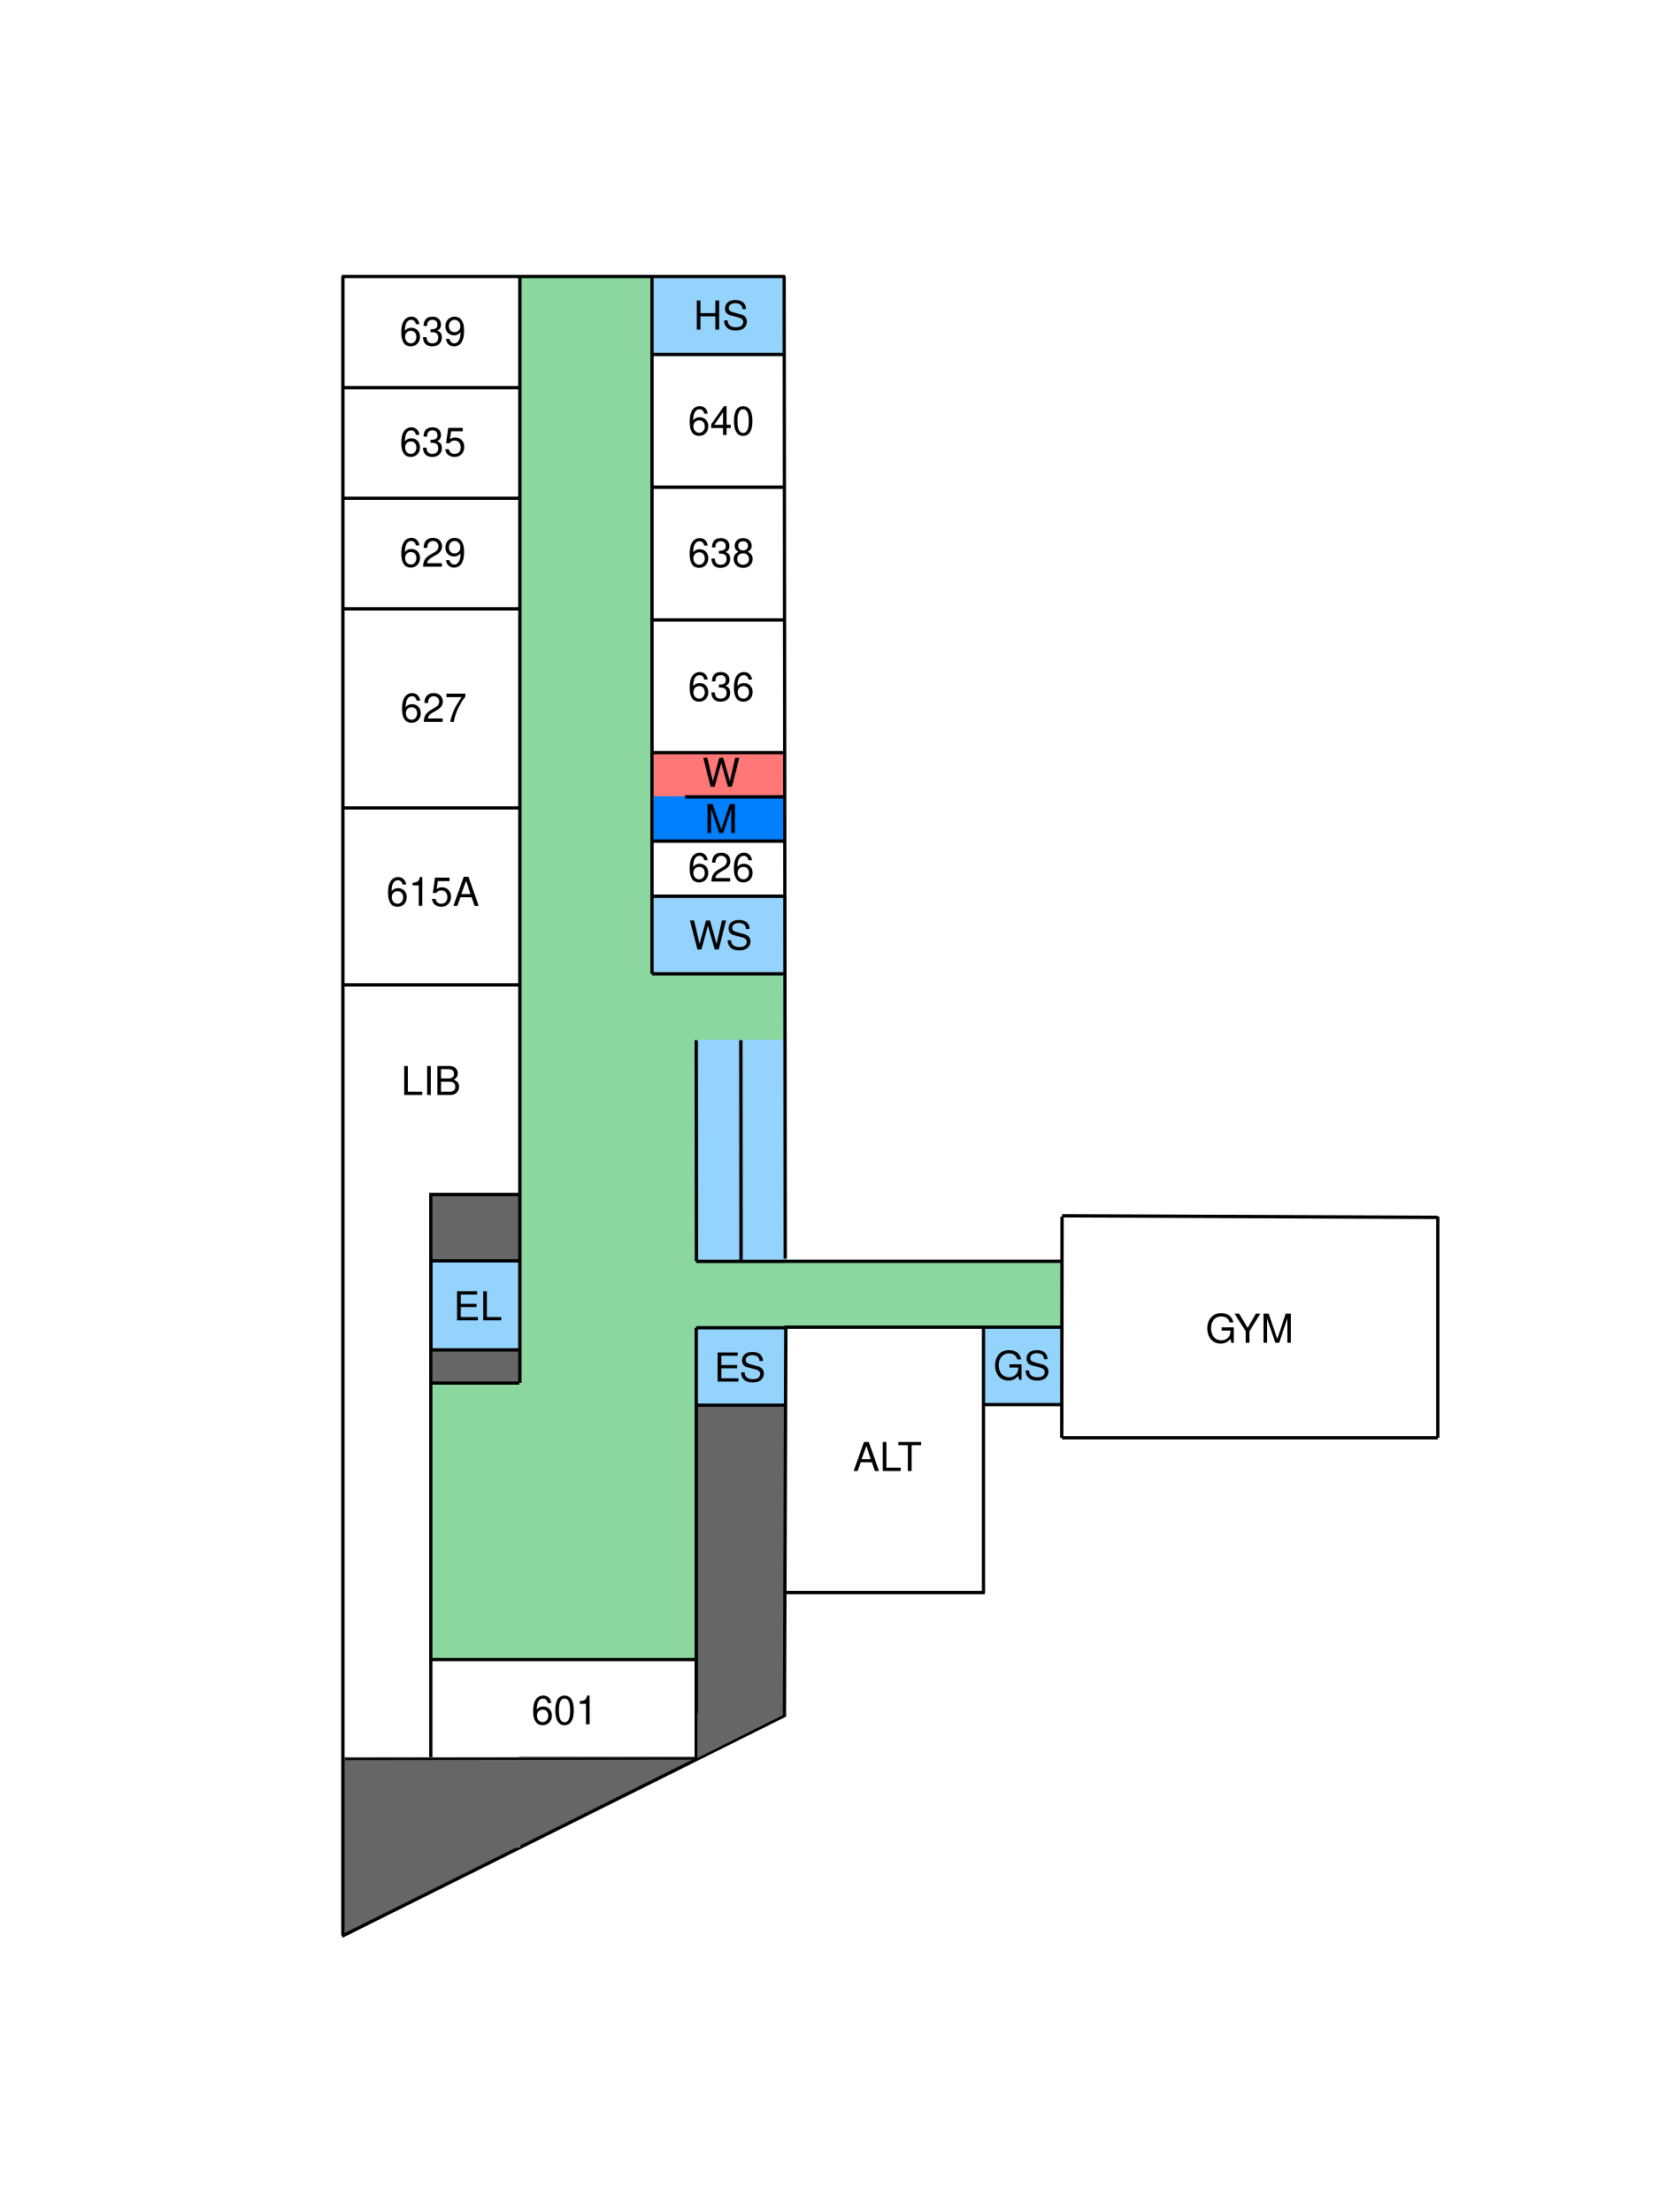
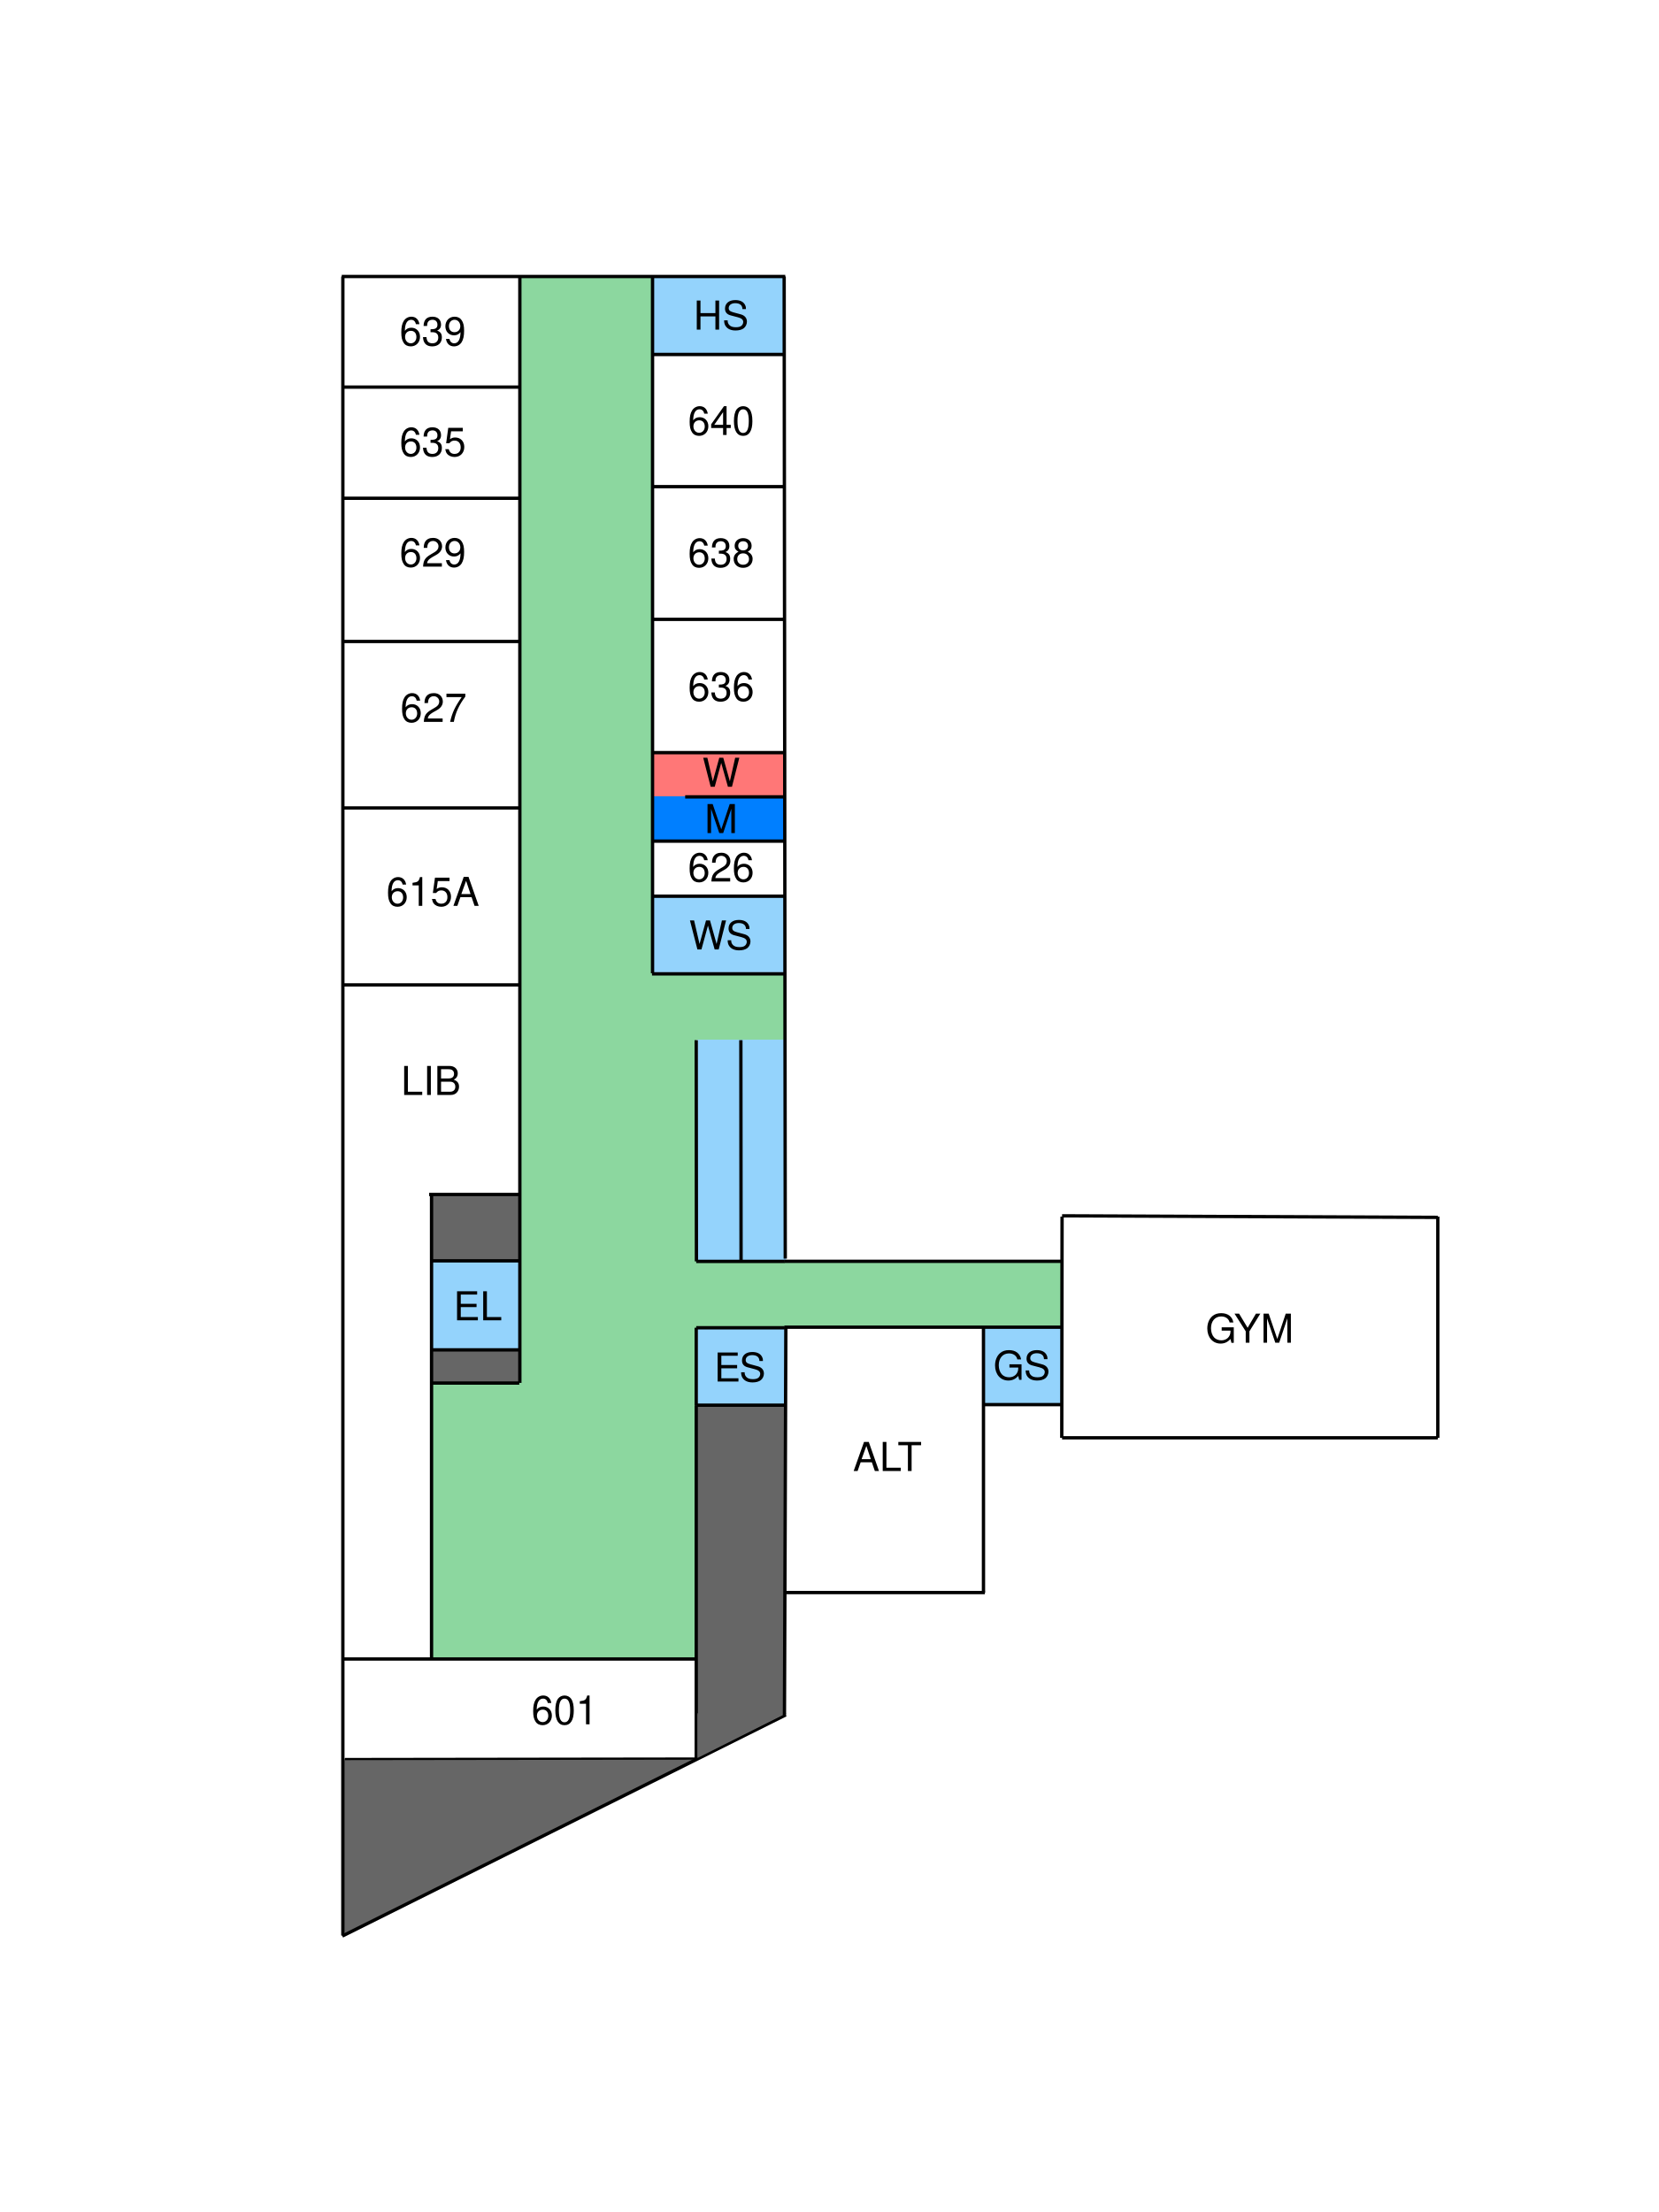
<svg xmlns="http://www.w3.org/2000/svg" width="750" height="1000">
  <g>
-     <rect x="-1" y="-1" width="752" height="1002" id="canvas_background" fill="#ffffff" />
-     <g id="canvasGrid" display="none">
-       <rect id="svg_1" width="100%" height="100%" x="0" y="0" stroke-width="0" fill="url(#gridpattern)" />
+     <rect fill="#ffffff" id="canvas_background" height="1002" width="752" y="-1" x="-1" />
+     <g display="none" id="canvasGrid">
+       <rect fill="url(#gridpattern)" stroke-width="0" y="0" x="0" height="100%" width="100%" id="svg_1" />
    </g>
  </g>
  <g>
-     <rect id="svg_56" height="35.002" width="35" y="600.034" x="445.148" fill-opacity="null" stroke-opacity="null" stroke-width="0" stroke="#000" fill="#94d3fc" />
-     <rect stroke="#000" id="svg_21" height="30" width="125" y="570.213" x="354.61" fill-opacity="null" stroke-opacity="null" stroke-width="0" fill="#8CD79F" />
-     <path fill="#666666" stroke-width="0" d="m255.588,856.11l0,-83l41,83l-41,0z" id="svg_100" transform="rotate(90 276.0875,814.61) " stroke="#000" />
-     <path fill="#666666" stroke-width="0" d="m175.088,896.61l0,-83l42,83l-42,0z" id="svg_99" transform="rotate(90 196.0875,855.11) " stroke="#000" />
-     <rect id="svg_97" height="100.006" width="40" y="470" x="315.361" fill-opacity="null" stroke-opacity="null" stroke-width="0" stroke="#000" fill="#94d3fc" />
-     <rect id="svg_96" height="35.002" width="40" y="600.034" x="315.361" fill-opacity="null" stroke-opacity="null" stroke-width="0" stroke="#000" fill="#94d3fc" />
-     <rect id="svg_94" height="34.667" width="60" y="125.441" x="295" stroke-opacity="null" stroke-width="0" stroke="#000" fill="#94d3fc" />
-     <rect id="svg_93" height="34.667" width="60" y="404.889" x="295" stroke-opacity="null" stroke-width="0" stroke="#000" fill="#94d3fc" />
-     <rect id="svg_92" height="40" width="40" y="570" x="195" stroke-opacity="null" stroke-width="0" stroke="#000" fill="#94d3fc" />
-     <rect stroke="#000" id="svg_85" height="139.601" width="40" y="635.399" x="315" stroke-opacity="null" stroke-width="0" fill="#666666" />
-     <rect id="svg_83" height="20" width="60" y="340" x="295" stroke-opacity="null" stroke-width="0" stroke="#000" fill="#ff7777" />
-     <rect id="svg_82" height="20" width="60" y="359.998" x="294.687" stroke-opacity="null" stroke-width="0" stroke="#000" fill="#007fff" />
-     <rect stroke="#000" id="svg_81" height="15" width="40" y="610" x="195" fill-opacity="null" stroke-opacity="null" stroke-width="0" fill="#666666" />
-     <rect stroke="#000" id="svg_80" height="30" width="40" y="540" x="195" stroke-opacity="null" stroke-width="0" fill="#666666" />
-     <rect id="svg_79" height="30" width="48" y="440" x="306.814" fill-opacity="null" stroke-opacity="null" stroke-width="0" fill="#8CD79F" stroke="#000" />
-     <rect id="svg_78" height="30" width="41" y="569.62" x="314.111" fill-opacity="null" stroke-opacity="null" stroke-width="0" stroke="#000" fill="#8CD79F" />
-     <rect stroke="#000" id="svg_77" height="186" width="20" y="440" x="295" fill-opacity="null" stroke-opacity="null" stroke-width="0" fill="#8CD79F" />
-     <rect id="svg_75" height="501" width="60" y="125" x="235.5" stroke-opacity="null" stroke-width="0" stroke="#000" fill="#8CD79F" />
-     <rect id="svg_73" height="125" width="120" y="625" x="195" stroke-opacity="null" stroke-width="0" stroke="#000" fill="#8CD79F" />
-     <line transform="rotate(90 255,825.25) " fill="none" stroke="#000" stroke-width="1.5" x1="205" y1="725" x2="305" y2="925.5" id="svg_5" stroke-linejoin="undefined" stroke-linecap="undefined" />
-     <line transform="rotate(90 254.5,750.25) " fill="none" stroke-width="1.5" x1="254.5" y1="690.635" x2="254.5" y2="809.865" id="svg_6" stroke-linejoin="undefined" stroke-linecap="undefined" stroke="#000" />
-     <line transform="rotate(90 194.75,670.25) " fill="none" stroke-width="1.5" x1="324.75" y1="670.25" x2="64.75" y2="670.25" id="svg_7" stroke-linejoin="undefined" stroke-linecap="undefined" stroke="#000" />
-     <line transform="rotate(90 214.75,625.25) " fill="none" stroke="#000" stroke-width="1.5" stroke-opacity="null" fill-opacity="null" x1="214.75" y1="645.25" x2="214.75" y2="605.25" id="svg_8" stroke-linejoin="undefined" stroke-linecap="undefined" />
-     <line transform="rotate(90 214.75,610.25) " fill="none" stroke="#000" stroke-width="1.5" stroke-opacity="null" fill-opacity="null" x1="214.75" y1="630.25" x2="214.75" y2="590.25" id="svg_9" stroke-linejoin="undefined" stroke-linecap="undefined" />
-     <line transform="rotate(90 314.75,715.25) " fill="none" stroke="#000" stroke-width="1.5" stroke-opacity="null" fill-opacity="null" x1="394.75" y1="715.25" x2="234.75" y2="715.25" id="svg_11" stroke-linejoin="undefined" stroke-linecap="undefined" />
-     <line transform="rotate(90 334.75,635.25) " fill="none" stroke="#000" stroke-width="1.5" stroke-opacity="null" fill-opacity="null" x1="334.75" y1="655.25" x2="334.75" y2="615.25" id="svg_12" stroke-linejoin="undefined" stroke-linecap="undefined" />
-     <line transform="rotate(90 334.75,600.25) " fill="none" stroke="#000" stroke-width="1.5" stroke-opacity="null" fill-opacity="null" x1="334.75" y1="620.25" x2="334.75" y2="580.25" id="svg_14" stroke-linejoin="undefined" stroke-linecap="undefined" />
-     <line transform="rotate(90 314.75,617.75) " fill="none" stroke="#000" stroke-width="1.5" stroke-opacity="null" fill-opacity="null" x1="297.25" y1="617.75" x2="332.25" y2="617.75" id="svg_15" stroke-linejoin="undefined" stroke-linecap="undefined" />
-     <line transform="rotate(90 194.75,590.25) " fill="none" stroke="#000" stroke-width="1.5" stroke-opacity="null" fill-opacity="null" x1="214.75" y1="590.25" x2="174.75" y2="590.25" id="svg_16" stroke-linejoin="undefined" stroke-linecap="undefined" />
-     <line transform="rotate(90 235.0117,375.2148) " fill="none" stroke-width="1.5" stroke-opacity="null" fill-opacity="null" x1="484.976" y1="375.215" x2="-14.953" y2="375.215" id="svg_22" stroke-linejoin="undefined" stroke-linecap="undefined" stroke="#000" />
-     <line transform="rotate(90 294.75,282.75) " fill="none" stroke="#000" stroke-width="1.5" stroke-opacity="null" fill-opacity="null" x1="137.25" y1="282.75" x2="452.25" y2="282.75" id="svg_25" stroke-linejoin="undefined" stroke-linecap="undefined" />
-     <line transform="rotate(90 324.75,440.25) " fill="none" stroke="#000" stroke-width="1.5" stroke-opacity="null" fill-opacity="null" x1="324.75" y1="470.25" x2="324.75" y2="410.25" id="svg_26" stroke-linejoin="undefined" stroke-linecap="undefined" />
-     <line transform="rotate(90 324.75,405.1596) " fill="none" stroke="#000" stroke-width="1.5" stroke-opacity="null" fill-opacity="null" x1="324.75" y1="435.16" x2="324.75" y2="375.16" id="svg_27" stroke-linejoin="undefined" stroke-linecap="undefined" />
-     <line transform="rotate(90 324.75,160.25) " fill="none" stroke="#000" stroke-width="1.5" stroke-opacity="null" fill-opacity="null" x1="324.75" y1="190.25" x2="324.75" y2="130.25" id="svg_28" stroke-linejoin="undefined" stroke-linecap="undefined" />
-     <line transform="rotate(90 314.7961,520.25) " fill="none" stroke="#000" stroke-width="1.5" stroke-opacity="null" fill-opacity="null" x1="264.796" y1="520.296" x2="364.796" y2="520.204" id="svg_29" stroke-linejoin="undefined" stroke-linecap="undefined" />
-     <line transform="rotate(90 334.75,570.25) " fill="none" stroke="#000" stroke-width="1.5" stroke-opacity="null" fill-opacity="null" x1="334.75" y1="590.25" x2="334.75" y2="550.25" id="svg_30" stroke-linejoin="undefined" stroke-linecap="undefined" />
-     <line transform="rotate(90 334.9731,520.25) " fill="none" stroke="#000" stroke-width="1.5" stroke-opacity="null" fill-opacity="null" x1="284.973" y1="520.296" x2="384.973" y2="520.204" id="svg_32" stroke-linejoin="undefined" stroke-linecap="undefined" />
-     <line transform="rotate(90 195.0963,445.25) " fill="none" stroke="#000" stroke-width="1.5" stroke-opacity="null" fill-opacity="null" x1="195.096" y1="405.335" x2="195.096" y2="485.165" id="svg_37" stroke-linejoin="undefined" stroke-linecap="undefined" />
-     <line transform="rotate(90 194.9655,365.25) " fill="none" stroke="#000" stroke-width="1.5" stroke-opacity="null" fill-opacity="null" x1="194.966" y1="325.466" x2="194.966" y2="405.034" id="svg_39" stroke-linejoin="undefined" stroke-linecap="undefined" />
-     <line transform="rotate(90 194.8809,225.25) " fill="none" stroke="#000" stroke-width="1.5" stroke-opacity="null" fill-opacity="null" x1="194.881" y1="185.119" x2="194.881" y2="265.381" id="svg_40" stroke-linejoin="undefined" stroke-linecap="undefined" />
-     <line transform="rotate(90 194.8809,275.25) " fill="none" stroke="#000" stroke-width="1.5" stroke-opacity="null" fill-opacity="null" x1="194.881" y1="235.119" x2="194.881" y2="315.381" id="svg_42" stroke-linejoin="undefined" stroke-linecap="undefined" />
-     <line transform="rotate(90 194.8809,175.25) " fill="none" stroke="#000" stroke-width="1.5" stroke-opacity="null" fill-opacity="null" x1="194.881" y1="135.119" x2="194.881" y2="215.381" id="svg_43" stroke-linejoin="undefined" stroke-linecap="undefined" />
-     <line transform="rotate(90 324.75,380.25) " fill="none" stroke="#000" stroke-width="1.5" stroke-opacity="null" fill-opacity="null" x1="324.75" y1="410.25" x2="324.75" y2="350.25" id="svg_44" stroke-linejoin="undefined" stroke-linecap="undefined" />
-     <line transform="rotate(90 324.9731,340.25) " fill="none" stroke="#000" stroke-width="1.5" stroke-opacity="null" fill-opacity="null" x1="324.973" y1="370.473" x2="324.973" y2="310.027" id="svg_45" stroke-linejoin="undefined" stroke-linecap="undefined" />
-     <line transform="rotate(90 332.4731,360.25) " fill="none" stroke="#000" stroke-width="1.5" stroke-opacity="null" fill-opacity="null" x1="332.473" y1="382.973" x2="332.473" y2="337.527" id="svg_46" stroke-linejoin="undefined" stroke-linecap="undefined" />
-     <line transform="rotate(90 324.75,220.25) " fill="none" stroke="#000" stroke-width="1.5" stroke-opacity="null" fill-opacity="null" x1="324.75" y1="250.25" x2="324.75" y2="190.25" id="svg_47" stroke-linejoin="undefined" stroke-linecap="undefined" />
-     <line transform="rotate(90 324.75,280.25) " fill="none" stroke="#000" stroke-width="1.5" stroke-opacity="null" fill-opacity="null" x1="324.75" y1="310.25" x2="324.75" y2="250.25" id="svg_48" stroke-linejoin="undefined" stroke-linecap="undefined" />
-     <text fill="#000000" stroke="#000" stroke-width="0" stroke-opacity="null" fill-opacity="null" x="180.642" y="156.184" id="svg_49" font-size="18" font-family="Helvetica, Arial, sans-serif" text-anchor="start" xml:space="preserve">639</text>
-     <text fill="#000000" stroke="#000" stroke-width="0" stroke-opacity="null" fill-opacity="null" x="180.646" y="206.184" id="svg_50" font-size="18" font-family="Helvetica, Arial, sans-serif" text-anchor="start" xml:space="preserve">635</text>
-     <text fill="#000000" stroke="#000" stroke-width="0" stroke-opacity="null" fill-opacity="null" x="180.649" y="256.184" id="svg_51" font-size="18" font-family="Helvetica, Arial, sans-serif" text-anchor="start" xml:space="preserve">629</text>
-     <text fill="#000000" stroke="#000" stroke-width="0" stroke-opacity="null" fill-opacity="null" x="180.986" y="326.359" id="svg_52" font-size="18" font-family="Helvetica, Arial, sans-serif" text-anchor="start" xml:space="preserve">627</text>
-     <text stroke="#000" fill="#000000" stroke-width="0" stroke-opacity="null" fill-opacity="null" x="174.641" y="409.528" id="svg_54" font-size="18" font-family="Helvetica, Arial, sans-serif" text-anchor="start" xml:space="preserve">615A</text>
-     <text stroke="#000" fill="#000000" stroke-width="0" stroke-opacity="null" fill-opacity="null" x="240.257" y="779.516" id="svg_61" font-size="18" font-family="Helvetica, Arial, sans-serif" text-anchor="start" xml:space="preserve">601</text>
-     <text stroke="#000" fill="#000000" stroke-width="0" stroke-opacity="null" fill-opacity="null" x="322.804" y="624.556" id="svg_64" font-size="18" font-family="Helvetica, Arial, sans-serif" text-anchor="start" xml:space="preserve">ES</text>
-     <text fill="#000000" stroke="#000" stroke-width="0" stroke-opacity="null" fill-opacity="null" x="311.519" y="429.227" id="svg_65" font-size="18" font-family="Helvetica, Arial, sans-serif" text-anchor="start" xml:space="preserve">WS</text>
-     <text stroke="#000" fill="#000000" stroke-width="0" stroke-opacity="null" fill-opacity="null" x="313.5" y="149" id="svg_66" font-size="18" font-family="Helvetica, Arial, sans-serif" text-anchor="start" xml:space="preserve">HS</text>
-     <text fill="#000000" stroke="#000" stroke-width="0" stroke-opacity="null" fill-opacity="null" x="205.003" y="596.883" id="svg_67" font-size="18" font-family="Helvetica, Arial, sans-serif" text-anchor="start" xml:space="preserve">EL</text>
-     <text fill="#000000" stroke="#000" stroke-width="0" stroke-opacity="null" fill-opacity="null" x="318.511" y="376.617" id="svg_68" font-size="18" font-family="Helvetica, Arial, sans-serif" text-anchor="start" xml:space="preserve">M</text>
-     <text fill="#000000" stroke="#000" stroke-width="0" stroke-opacity="null" fill-opacity="null" x="317.517" y="355.68" id="svg_69" font-size="18" font-family="Helvetica, Arial, sans-serif" text-anchor="start" xml:space="preserve">W</text>
-     <text fill="#000000" stroke-width="0" stroke-opacity="null" fill-opacity="null" x="310.992" y="316.828" id="svg_70" font-size="18" font-family="Helvetica, Arial, sans-serif" text-anchor="start" xml:space="preserve" stroke="#000">636</text>
-     <text stroke="#000" fill="#000000" stroke-width="0" stroke-opacity="null" fill-opacity="null" x="310.992" y="256.297" id="svg_71" font-size="18" font-family="Helvetica, Arial, sans-serif" text-anchor="start" xml:space="preserve">638</text>
-     <text fill="#000000" stroke-width="0" stroke-opacity="null" fill-opacity="null" x="310.995" y="196.641" id="svg_72" font-size="18" font-family="Helvetica, Arial, sans-serif" text-anchor="start" xml:space="preserve" stroke="#000">640</text>
-     <text fill="#000000" stroke-width="0" stroke-opacity="null" fill-opacity="null" x="310.984" y="398.516" id="svg_74" font-size="18" font-family="Helvetica, Arial, sans-serif" text-anchor="start" xml:space="preserve" stroke="#000">626</text>
-     <path id="svg_90" d="m321.25,785.005" opacity="0.5" stroke-opacity="null" stroke-width="0" stroke="#000" fill="#666666" />
-     <path stroke="#000" transform="rotate(90 335.4638,784.6261) " id="svg_91" d="m325.342,804.757l0,-40.261l20.244,40.261l-20.244,0z" stroke-opacity="null" stroke-width="0" fill="#666666" />
-     <line fill="none" stroke="#000" stroke-width="1.5" stroke-opacity="null" fill-opacity="null" x1="194" y1="540" x2="235" y2="540" id="svg_10" stroke-linejoin="undefined" stroke-linecap="undefined" />
-     <rect fill="#666666" stroke-width="0" stroke-opacity="null" fill-opacity="null" x="155.104" y="794.32" width="80.135" height="41" id="svg_13" stroke="#000" />
-     <line fill="none" stroke-opacity="null" fill-opacity="null" x1="315" y1="795" x2="156" y2="795.224" id="svg_17" stroke-linejoin="null" stroke-linecap="null" stroke="#000" />
-     <text fill="#000000" stroke-width="0" stroke-opacity="null" fill-opacity="null" x="181.286" y="495.012" id="svg_19" font-size="18" font-family="Helvetica, Arial, sans-serif" text-anchor="start" xml:space="preserve" stroke="#000">LIB</text>
-     <line fill="none" stroke-width="1.5" stroke-opacity="null" fill-opacity="null" x1="355.272" y1="600" x2="354.633" y2="775.399" id="svg_20" stroke-linejoin="undefined" stroke-linecap="undefined" stroke="#000" />
-     <line stroke-width="1.5" stroke-linecap="null" stroke-linejoin="null" id="svg_23" y2="570.213" x2="480" y1="570.213" x1="354.61" fill-opacity="null" stroke-opacity="null" stroke="#000" fill="none" />
-     <line stroke-width="1.5" stroke="#000" stroke-linecap="null" stroke-linejoin="null" id="svg_24" y2="600" x2="480" y1="600" x1="354.61" fill-opacity="null" stroke-opacity="null" fill="none" />
-     <line stroke="#000" stroke-linecap="null" stroke-linejoin="null" id="svg_38" y2="720" x2="444.61" y1="600" x1="444.61" stroke-width="1.5" fill="none" />
-     <line stroke-linecap="null" stroke-linejoin="null" id="svg_41" y2="719.965" x2="445.248" y1="719.965" x1="355.319" stroke-width="1.5" stroke="#000" fill="none" />
-     <text style="cursor: move;" fill="#000000" stroke-width="0" stroke-opacity="null" fill-opacity="null" x="385.619" y="665" id="svg_53" font-size="18" font-family="Helvetica, Arial, sans-serif" text-anchor="start" xml:space="preserve" stroke="#000">ALT</text>
-     <line stroke="#000" stroke-linecap="null" stroke-linejoin="null" id="svg_55" y2="650" x2="480" y1="550" x1="480.142" fill-opacity="null" stroke-opacity="null" stroke-width="1.5" fill="none" />
-     <line stroke-linecap="null" stroke-linejoin="null" id="svg_57" y2="635" x2="445" y1="635" x1="480.142" fill-opacity="null" stroke-opacity="null" stroke-width="1.5" stroke="#000" fill="none" />
-     <text stroke="#000" fill="#000000" stroke-width="0" stroke-opacity="null" fill-opacity="null" x="449.045" y="623.709" id="svg_58" font-size="18" font-family="Helvetica, Arial, sans-serif" text-anchor="start" xml:space="preserve">GS</text>
-     <line stroke="#000" stroke-linecap="null" stroke-linejoin="null" id="svg_59" y2="650" x2="650" y1="550" x1="650" fill-opacity="null" stroke-opacity="null" stroke-width="1.5" fill="none" />
-     <line stroke-linecap="null" stroke-linejoin="null" id="svg_60" y2="550.355" x2="650" y1="549.645" x1="480.142" fill-opacity="null" stroke-opacity="null" stroke-width="1.5" stroke="#000" fill="none" />
-     <line stroke-linecap="null" stroke-linejoin="null" id="svg_62" y2="650" x2="650" y1="650" x1="480.142" fill-opacity="null" stroke-opacity="null" stroke-width="1.5" stroke="#000" fill="none" />
-     <text fill="#000000" stroke-width="0" stroke-opacity="null" fill-opacity="null" x="545" y="607" id="svg_63" font-size="18" font-family="Helvetica, Arial, sans-serif" text-anchor="start" xml:space="preserve" stroke="#000">GYM</text>
-     <line stroke-linecap="undefined" stroke-linejoin="undefined" id="svg_76" y2="875" x2="155" y1="125" x1="155" fill-opacity="null" stroke-opacity="null" stroke-width="1.5" stroke="#000" fill="none" />
-     <line fill="none" stroke="#000" stroke-width="1.5" stroke-opacity="null" fill-opacity="null" x1="194.5" y1="570" x2="235" y2="570" id="svg_2" stroke-linejoin="undefined" stroke-linecap="undefined" />
-     <line fill="none" stroke="#000" stroke-width="1.5" stroke-opacity="null" fill-opacity="null" x1="154.5" y1="125" x2="355" y2="125" id="svg_4" stroke-linejoin="undefined" stroke-linecap="undefined" />
-     <line stroke-linecap="undefined" stroke-linejoin="undefined" id="svg_3" y2="569" x2="355" y1="125" x1="354.5" fill-opacity="null" stroke-opacity="null" stroke-width="1.5" stroke="#000" fill="none" />
+     <rect stroke="#000" id="svg_13" height="40.392" width="80.554" y="794.928" x="155.104" fill-opacity="null" stroke-opacity="null" stroke-width="0" fill="#666666" />
+     <rect fill="#94d3fc" stroke="#000" stroke-width="0" stroke-opacity="null" fill-opacity="null" x="445.148" y="600.034" width="35" height="35.002" id="svg_56" />
+     <rect fill="#8CD79F" stroke-width="0" stroke-opacity="null" fill-opacity="null" x="354.61" y="570.213" width="125" height="30" id="svg_21" stroke="#000" />
+     <path stroke="#000" id="svg_100" d="m233.914,795.047l0,40.808l81.586,-40.808l-81.586,0z" stroke-width="0" fill="#666666" />
+     <path stroke="#000" id="svg_99" d="m155.445,835.003l0,40.214l78.607,-40.214l-78.607,0z" stroke-width="0" fill="#666666" />
+     <rect fill="#94d3fc" stroke="#000" stroke-width="0" stroke-opacity="null" fill-opacity="null" x="315.361" y="470" width="40" height="100.006" id="svg_97" />
+     <rect fill="#94d3fc" stroke="#000" stroke-width="0" stroke-opacity="null" fill-opacity="null" x="315.361" y="600.034" width="40" height="35.002" id="svg_96" />
+     <rect fill="#94d3fc" stroke="#000" stroke-width="0" stroke-opacity="null" x="295" y="125.441" width="60" height="34.667" id="svg_94" />
+     <rect fill="#94d3fc" stroke="#000" stroke-width="0" stroke-opacity="null" x="295" y="404.889" width="60" height="34.667" id="svg_93" />
+     <rect fill="#94d3fc" stroke="#000" stroke-width="0" stroke-opacity="null" x="195" y="570" width="40" height="40" id="svg_92" />
+     <rect fill="#666666" stroke-width="0" stroke-opacity="null" x="315" y="635.399" width="40" height="139.601" id="svg_85" stroke="#000" />
+     <rect fill="#ff7777" stroke="#000" stroke-width="0" stroke-opacity="null" x="295" y="340" width="60" height="20" id="svg_83" />
+     <rect fill="#007fff" stroke="#000" stroke-width="0" stroke-opacity="null" x="294.687" y="359.998" width="60" height="20" id="svg_82" />
+     <rect fill="#666666" stroke-width="0" stroke-opacity="null" fill-opacity="null" x="195" y="610" width="40" height="15" id="svg_81" stroke="#000" />
+     <rect fill="#666666" stroke-width="0" stroke-opacity="null" x="195" y="540" width="40" height="30" id="svg_80" stroke="#000" />
+     <rect stroke="#000" fill="#8CD79F" stroke-width="0" stroke-opacity="null" fill-opacity="null" x="306.814" y="440" width="48" height="30" id="svg_79" />
+     <rect fill="#8CD79F" stroke="#000" stroke-width="0" stroke-opacity="null" fill-opacity="null" x="314.111" y="569.62" width="41" height="30" id="svg_78" />
+     <rect fill="#8CD79F" stroke-width="0" stroke-opacity="null" fill-opacity="null" x="295" y="440" width="20" height="186" id="svg_77" stroke="#000" />
+     <rect fill="#8CD79F" stroke="#000" stroke-width="0" stroke-opacity="null" x="235.5" y="125" width="60" height="501" id="svg_75" />
+     <rect fill="#8CD79F" stroke="#000" stroke-width="0" stroke-opacity="null" x="195" y="625" width="120" height="125" id="svg_73" />
+     <line stroke-linecap="undefined" stroke-linejoin="undefined" id="svg_5" y2="925.5" x2="305" y1="725" x1="205" stroke-width="1.5" stroke="#000" fill="none" transform="rotate(90 255,825.25) " />
+     <line stroke="#000" stroke-linecap="undefined" stroke-linejoin="undefined" id="svg_6" y2="830" x2="235.047" y1="670" x1="235.047" stroke-width="1.5" fill="none" transform="rotate(90 235.0471,750) " />
+     <line stroke-linecap="undefined" stroke-linejoin="undefined" id="svg_8" y2="605.25" x2="214.75" y1="645.25" x1="214.75" fill-opacity="null" stroke-opacity="null" stroke-width="1.5" stroke="#000" fill="none" transform="rotate(90 214.75,625.25) " />
+     <line stroke-linecap="undefined" stroke-linejoin="undefined" id="svg_9" y2="590.25" x2="214.75" y1="630.25" x1="214.75" fill-opacity="null" stroke-opacity="null" stroke-width="1.5" stroke="#000" fill="none" transform="rotate(90 214.75,610.25) " />
+     <line stroke-linecap="undefined" stroke-linejoin="undefined" id="svg_11" y2="715.25" x2="234.75" y1="715.25" x1="394.75" fill-opacity="null" stroke-opacity="null" stroke-width="1.5" stroke="#000" fill="none" transform="rotate(90 314.75,715.25) " />
+     <line stroke-linecap="undefined" stroke-linejoin="undefined" id="svg_12" y2="615.25" x2="334.75" y1="655.25" x1="334.75" fill-opacity="null" stroke-opacity="null" stroke-width="1.5" stroke="#000" fill="none" transform="rotate(90 334.75,635.25) " />
+     <line stroke-linecap="undefined" stroke-linejoin="undefined" id="svg_14" y2="580.25" x2="334.75" y1="620.25" x1="334.75" fill-opacity="null" stroke-opacity="null" stroke-width="1.5" stroke="#000" fill="none" transform="rotate(90 334.75,600.25) " />
+     <line stroke-linecap="undefined" stroke-linejoin="undefined" id="svg_15" y2="617.75" x2="332.25" y1="617.75" x1="297.25" fill-opacity="null" stroke-opacity="null" stroke-width="1.5" stroke="#000" fill="none" transform="rotate(90 314.75,617.75) " />
+     <line stroke="#000" stroke-linecap="undefined" stroke-linejoin="undefined" id="svg_22" y2="375.215" x2="-14.953" y1="375.215" x1="484.976" fill-opacity="null" stroke-opacity="null" stroke-width="1.5" fill="none" transform="rotate(90 235.0117,375.2148) " />
+     <line stroke-linecap="undefined" stroke-linejoin="undefined" id="svg_26" y2="410.25" x2="324.75" y1="470.25" x1="324.75" fill-opacity="null" stroke-opacity="null" stroke-width="1.5" stroke="#000" fill="none" transform="rotate(90 324.75,440.25) " />
+     <line stroke-linecap="undefined" stroke-linejoin="undefined" id="svg_27" y2="375.16" x2="324.75" y1="435.16" x1="324.75" fill-opacity="null" stroke-opacity="null" stroke-width="1.5" stroke="#000" fill="none" transform="rotate(90 324.75,405.1596) " />
+     <line stroke-linecap="undefined" stroke-linejoin="undefined" id="svg_28" y2="130.25" x2="324.75" y1="190.25" x1="324.75" fill-opacity="null" stroke-opacity="null" stroke-width="1.5" stroke="#000" fill="none" transform="rotate(90 324.75,160.25) " />
+     <line stroke-linecap="undefined" stroke-linejoin="undefined" id="svg_29" y2="520.204" x2="364.796" y1="520.296" x1="264.796" fill-opacity="null" stroke-opacity="null" stroke-width="1.5" stroke="#000" fill="none" transform="rotate(90 314.7961,520.25) " />
+     <line stroke-linecap="undefined" stroke-linejoin="undefined" id="svg_30" y2="550.25" x2="334.75" y1="590.25" x1="334.75" fill-opacity="null" stroke-opacity="null" stroke-width="1.5" stroke="#000" fill="none" transform="rotate(90 334.75,570.25) " />
+     <line stroke-linecap="undefined" stroke-linejoin="undefined" id="svg_32" y2="520.204" x2="384.973" y1="520.296" x1="284.973" fill-opacity="null" stroke-opacity="null" stroke-width="1.5" stroke="#000" fill="none" transform="rotate(90 334.9731,520.25) " />
+     <line stroke-linecap="undefined" stroke-linejoin="undefined" id="svg_37" y2="485.165" x2="195.096" y1="405.335" x1="195.096" fill-opacity="null" stroke-opacity="null" stroke-width="1.5" stroke="#000" fill="none" transform="rotate(90 195.0963,445.25) " />
+     <line stroke-linecap="undefined" stroke-linejoin="undefined" id="svg_39" y2="405.034" x2="194.966" y1="325.466" x1="194.966" fill-opacity="null" stroke-opacity="null" stroke-width="1.5" stroke="#000" fill="none" transform="rotate(90 194.9655,365.25) " />
+     <line stroke-linecap="undefined" stroke-linejoin="undefined" id="svg_40" y2="265.381" x2="194.881" y1="185.119" x1="194.881" fill-opacity="null" stroke-opacity="null" stroke-width="1.5" stroke="#000" fill="none" transform="rotate(90 194.8809,225.25) " />
+     <line stroke-linecap="undefined" stroke-linejoin="undefined" id="svg_44" y2="350.25" x2="324.75" y1="410.25" x1="324.75" fill-opacity="null" stroke-opacity="null" stroke-width="1.5" stroke="#000" fill="none" transform="rotate(90 324.75,380.25) " />
+     <line stroke-linecap="undefined" stroke-linejoin="undefined" id="svg_45" y2="310.027" x2="324.973" y1="370.473" x1="324.973" fill-opacity="null" stroke-opacity="null" stroke-width="1.5" stroke="#000" fill="none" transform="rotate(90 324.9731,340.25) " />
+     <line stroke-linecap="undefined" stroke-linejoin="undefined" id="svg_46" y2="337.527" x2="332.473" y1="382.973" x1="332.473" fill-opacity="null" stroke-opacity="null" stroke-width="1.5" stroke="#000" fill="none" transform="rotate(90 332.4731,360.25) " />
+     <text xml:space="preserve" text-anchor="start" font-family="Helvetica, Arial, sans-serif" font-size="18" id="svg_49" y="156.184" x="180.642" fill-opacity="null" stroke-opacity="null" stroke-width="0" stroke="#000" fill="#000000">639</text>
+     <text xml:space="preserve" text-anchor="start" font-family="Helvetica, Arial, sans-serif" font-size="18" id="svg_50" y="206.184" x="180.646" fill-opacity="null" stroke-opacity="null" stroke-width="0" stroke="#000" fill="#000000">635</text>
+     <text xml:space="preserve" text-anchor="start" font-family="Helvetica, Arial, sans-serif" font-size="18" id="svg_51" y="256.184" x="180.649" fill-opacity="null" stroke-opacity="null" stroke-width="0" stroke="#000" fill="#000000">629</text>
+     <text xml:space="preserve" text-anchor="start" font-family="Helvetica, Arial, sans-serif" font-size="18" id="svg_52" y="326.359" x="180.986" fill-opacity="null" stroke-opacity="null" stroke-width="0" stroke="#000" fill="#000000">627</text>
+     <text xml:space="preserve" text-anchor="start" font-family="Helvetica, Arial, sans-serif" font-size="18" id="svg_54" y="409.528" x="174.641" fill-opacity="null" stroke-opacity="null" stroke-width="0" fill="#000000" stroke="#000">615A</text>
+     <text xml:space="preserve" text-anchor="start" font-family="Helvetica, Arial, sans-serif" font-size="18" id="svg_61" y="779.516" x="240.257" fill-opacity="null" stroke-opacity="null" stroke-width="0" fill="#000000" stroke="#000">601</text>
+     <text xml:space="preserve" text-anchor="start" font-family="Helvetica, Arial, sans-serif" font-size="18" id="svg_64" y="624.556" x="322.804" fill-opacity="null" stroke-opacity="null" stroke-width="0" fill="#000000" stroke="#000">ES</text>
+     <text xml:space="preserve" text-anchor="start" font-family="Helvetica, Arial, sans-serif" font-size="18" id="svg_65" y="429.227" x="311.519" fill-opacity="null" stroke-opacity="null" stroke-width="0" stroke="#000" fill="#000000">WS</text>
+     <text xml:space="preserve" text-anchor="start" font-family="Helvetica, Arial, sans-serif" font-size="18" id="svg_66" y="149" x="313.5" fill-opacity="null" stroke-opacity="null" stroke-width="0" fill="#000000" stroke="#000">HS</text>
+     <text xml:space="preserve" text-anchor="start" font-family="Helvetica, Arial, sans-serif" font-size="18" id="svg_67" y="596.883" x="205.003" fill-opacity="null" stroke-opacity="null" stroke-width="0" stroke="#000" fill="#000000">EL</text>
+     <text xml:space="preserve" text-anchor="start" font-family="Helvetica, Arial, sans-serif" font-size="18" id="svg_68" y="376.617" x="318.511" fill-opacity="null" stroke-opacity="null" stroke-width="0" stroke="#000" fill="#000000">M</text>
+     <text xml:space="preserve" text-anchor="start" font-family="Helvetica, Arial, sans-serif" font-size="18" id="svg_69" y="355.68" x="317.517" fill-opacity="null" stroke-opacity="null" stroke-width="0" stroke="#000" fill="#000000">W</text>
+     <text stroke="#000" xml:space="preserve" text-anchor="start" font-family="Helvetica, Arial, sans-serif" font-size="18" id="svg_70" y="316.828" x="310.992" fill-opacity="null" stroke-opacity="null" stroke-width="0" fill="#000000">636</text>
+     <text xml:space="preserve" text-anchor="start" font-family="Helvetica, Arial, sans-serif" font-size="18" id="svg_71" y="256.297" x="310.992" fill-opacity="null" stroke-opacity="null" stroke-width="0" fill="#000000" stroke="#000">638</text>
+     <text stroke="#000" xml:space="preserve" text-anchor="start" font-family="Helvetica, Arial, sans-serif" font-size="18" id="svg_72" y="196.641" x="310.995" fill-opacity="null" stroke-opacity="null" stroke-width="0" fill="#000000">640</text>
+     <text stroke="#000" xml:space="preserve" text-anchor="start" font-family="Helvetica, Arial, sans-serif" font-size="18" id="svg_74" y="398.516" x="310.984" fill-opacity="null" stroke-opacity="null" stroke-width="0" fill="#000000">626</text>
+     <path fill="#666666" stroke="#000" stroke-width="0" stroke-opacity="null" opacity="0.5" d="m321.25,785.005" id="svg_90" />
+     <path fill="#666666" stroke-width="0" stroke-opacity="null" d="m325.342,804.757l0,-40.261l20.244,40.261l-20.244,0z" id="svg_91" transform="rotate(90 335.4638,784.6261) " stroke="#000" />
+     <line stroke-linecap="undefined" stroke-linejoin="undefined" id="svg_10" y2="540" x2="235" y1="540" x1="194" fill-opacity="null" stroke-opacity="null" stroke-width="1.5" stroke="#000" fill="none" />
+     <line stroke="#000" stroke-linecap="null" stroke-linejoin="null" id="svg_17" y2="795.224" x2="156" y1="795" x1="315" fill-opacity="null" stroke-opacity="null" fill="none" />
+     <text stroke="#000" xml:space="preserve" text-anchor="start" font-family="Helvetica, Arial, sans-serif" font-size="18" id="svg_19" y="495.012" x="181.286" fill-opacity="null" stroke-opacity="null" stroke-width="0" fill="#000000">LIB</text>
+     <line stroke="#000" stroke-linecap="undefined" stroke-linejoin="undefined" id="svg_20" y2="775.399" x2="354.633" y1="600" x1="355.272" fill-opacity="null" stroke-opacity="null" stroke-width="1.5" fill="none" />
+     <line fill="none" stroke="#000" stroke-opacity="null" fill-opacity="null" x1="354.61" y1="570.213" x2="480" y2="570.213" id="svg_23" stroke-linejoin="null" stroke-linecap="null" stroke-width="1.5" />
+     <line fill="none" stroke-opacity="null" fill-opacity="null" x1="354.61" y1="600" x2="480" y2="600" id="svg_24" stroke-linejoin="null" stroke-linecap="null" stroke="#000" stroke-width="1.5" />
+     <line fill="none" stroke-width="1.5" x1="444.61" y1="600" x2="444.61" y2="720" id="svg_38" stroke-linejoin="null" stroke-linecap="null" stroke="#000" />
+     <line fill="none" stroke="#000" stroke-width="1.5" x1="355.319" y1="719.965" x2="445.248" y2="719.965" id="svg_41" stroke-linejoin="null" stroke-linecap="null" />
+     <text stroke="#000" xml:space="preserve" text-anchor="start" font-family="Helvetica, Arial, sans-serif" font-size="18" id="svg_53" y="665" x="385.619" fill-opacity="null" stroke-opacity="null" stroke-width="0" fill="#000000">ALT</text>
+     <line fill="none" stroke-width="1.5" stroke-opacity="null" fill-opacity="null" x1="480.142" y1="550" x2="480" y2="650" id="svg_55" stroke-linejoin="null" stroke-linecap="null" stroke="#000" />
+     <line fill="none" stroke="#000" stroke-width="1.5" stroke-opacity="null" fill-opacity="null" x1="480.142" y1="635" x2="445" y2="635" id="svg_57" stroke-linejoin="null" stroke-linecap="null" />
+     <text xml:space="preserve" text-anchor="start" font-family="Helvetica, Arial, sans-serif" font-size="18" id="svg_58" y="623.709" x="449.045" fill-opacity="null" stroke-opacity="null" stroke-width="0" fill="#000000" stroke="#000">GS</text>
+     <line fill="none" stroke-width="1.5" stroke-opacity="null" fill-opacity="null" x1="650" y1="550" x2="650" y2="650" id="svg_59" stroke-linejoin="null" stroke-linecap="null" stroke="#000" />
+     <line fill="none" stroke="#000" stroke-width="1.5" stroke-opacity="null" fill-opacity="null" x1="480.142" y1="549.645" x2="650" y2="550.355" id="svg_60" stroke-linejoin="null" stroke-linecap="null" />
+     <line fill="none" stroke="#000" stroke-width="1.5" stroke-opacity="null" fill-opacity="null" x1="480.142" y1="650" x2="650" y2="650" id="svg_62" stroke-linejoin="null" stroke-linecap="null" />
+     <text stroke="#000" xml:space="preserve" text-anchor="start" font-family="Helvetica, Arial, sans-serif" font-size="18" id="svg_63" y="607" x="545" fill-opacity="null" stroke-opacity="null" stroke-width="0" fill="#000000">GYM</text>
+     <line fill="none" stroke="#000" stroke-width="1.5" stroke-opacity="null" fill-opacity="null" x1="155" y1="125" x2="155" y2="875" id="svg_76" stroke-linejoin="undefined" stroke-linecap="undefined" />
+     <line stroke-linecap="undefined" stroke-linejoin="undefined" id="svg_2" y2="570" x2="235" y1="570" x1="194.5" fill-opacity="null" stroke-opacity="null" stroke-width="1.5" stroke="#000" fill="none" />
+     <line stroke-linecap="undefined" stroke-linejoin="undefined" id="svg_4" y2="125" x2="355" y1="125" x1="154.5" fill-opacity="null" stroke-opacity="null" stroke-width="1.5" stroke="#000" fill="none" />
+     <line fill="none" stroke="#000" stroke-width="1.5" stroke-opacity="null" fill-opacity="null" x1="354.5" y1="125" x2="355" y2="569" id="svg_3" stroke-linejoin="undefined" stroke-linecap="undefined" />
+     <line stroke-linecap="undefined" stroke-linejoin="undefined" id="svg_18" y2="290" x2="235" y1="290" x1="155" fill-opacity="null" stroke-opacity="null" stroke-width="1.5" stroke="#000" fill="none" />
+     <line stroke-linecap="undefined" stroke-linejoin="undefined" id="svg_25" y2="175" x2="235" y1="175" x1="155" fill-opacity="null" stroke-opacity="null" stroke-width="1.5" stroke="#000" fill="none" />
+     <line stroke-linecap="undefined" stroke-linejoin="undefined" id="svg_31" y2="440" x2="295" y1="125" x1="295" fill-opacity="null" stroke-opacity="null" stroke-width="1.5" stroke="#000" fill="none" />
+     <line stroke-linecap="undefined" stroke-linejoin="undefined" id="svg_33" y2="280" x2="295" y1="280" x1="355" fill-opacity="null" stroke-opacity="null" stroke-width="1.5" stroke="#000" fill="none" />
+     <line stroke-linecap="undefined" stroke-linejoin="undefined" id="svg_34" y2="220" x2="355" y1="220" x1="295" fill-opacity="null" stroke-opacity="null" stroke-width="1.5" stroke="#000" fill="none" />
+     <line stroke-linecap="undefined" stroke-linejoin="undefined" id="svg_35" y2="750" x2="195.089" y1="540.179" x1="195.089" fill-opacity="null" stroke-opacity="null" stroke-width="1.5" stroke="#000" fill="none" />
  </g>
</svg>
